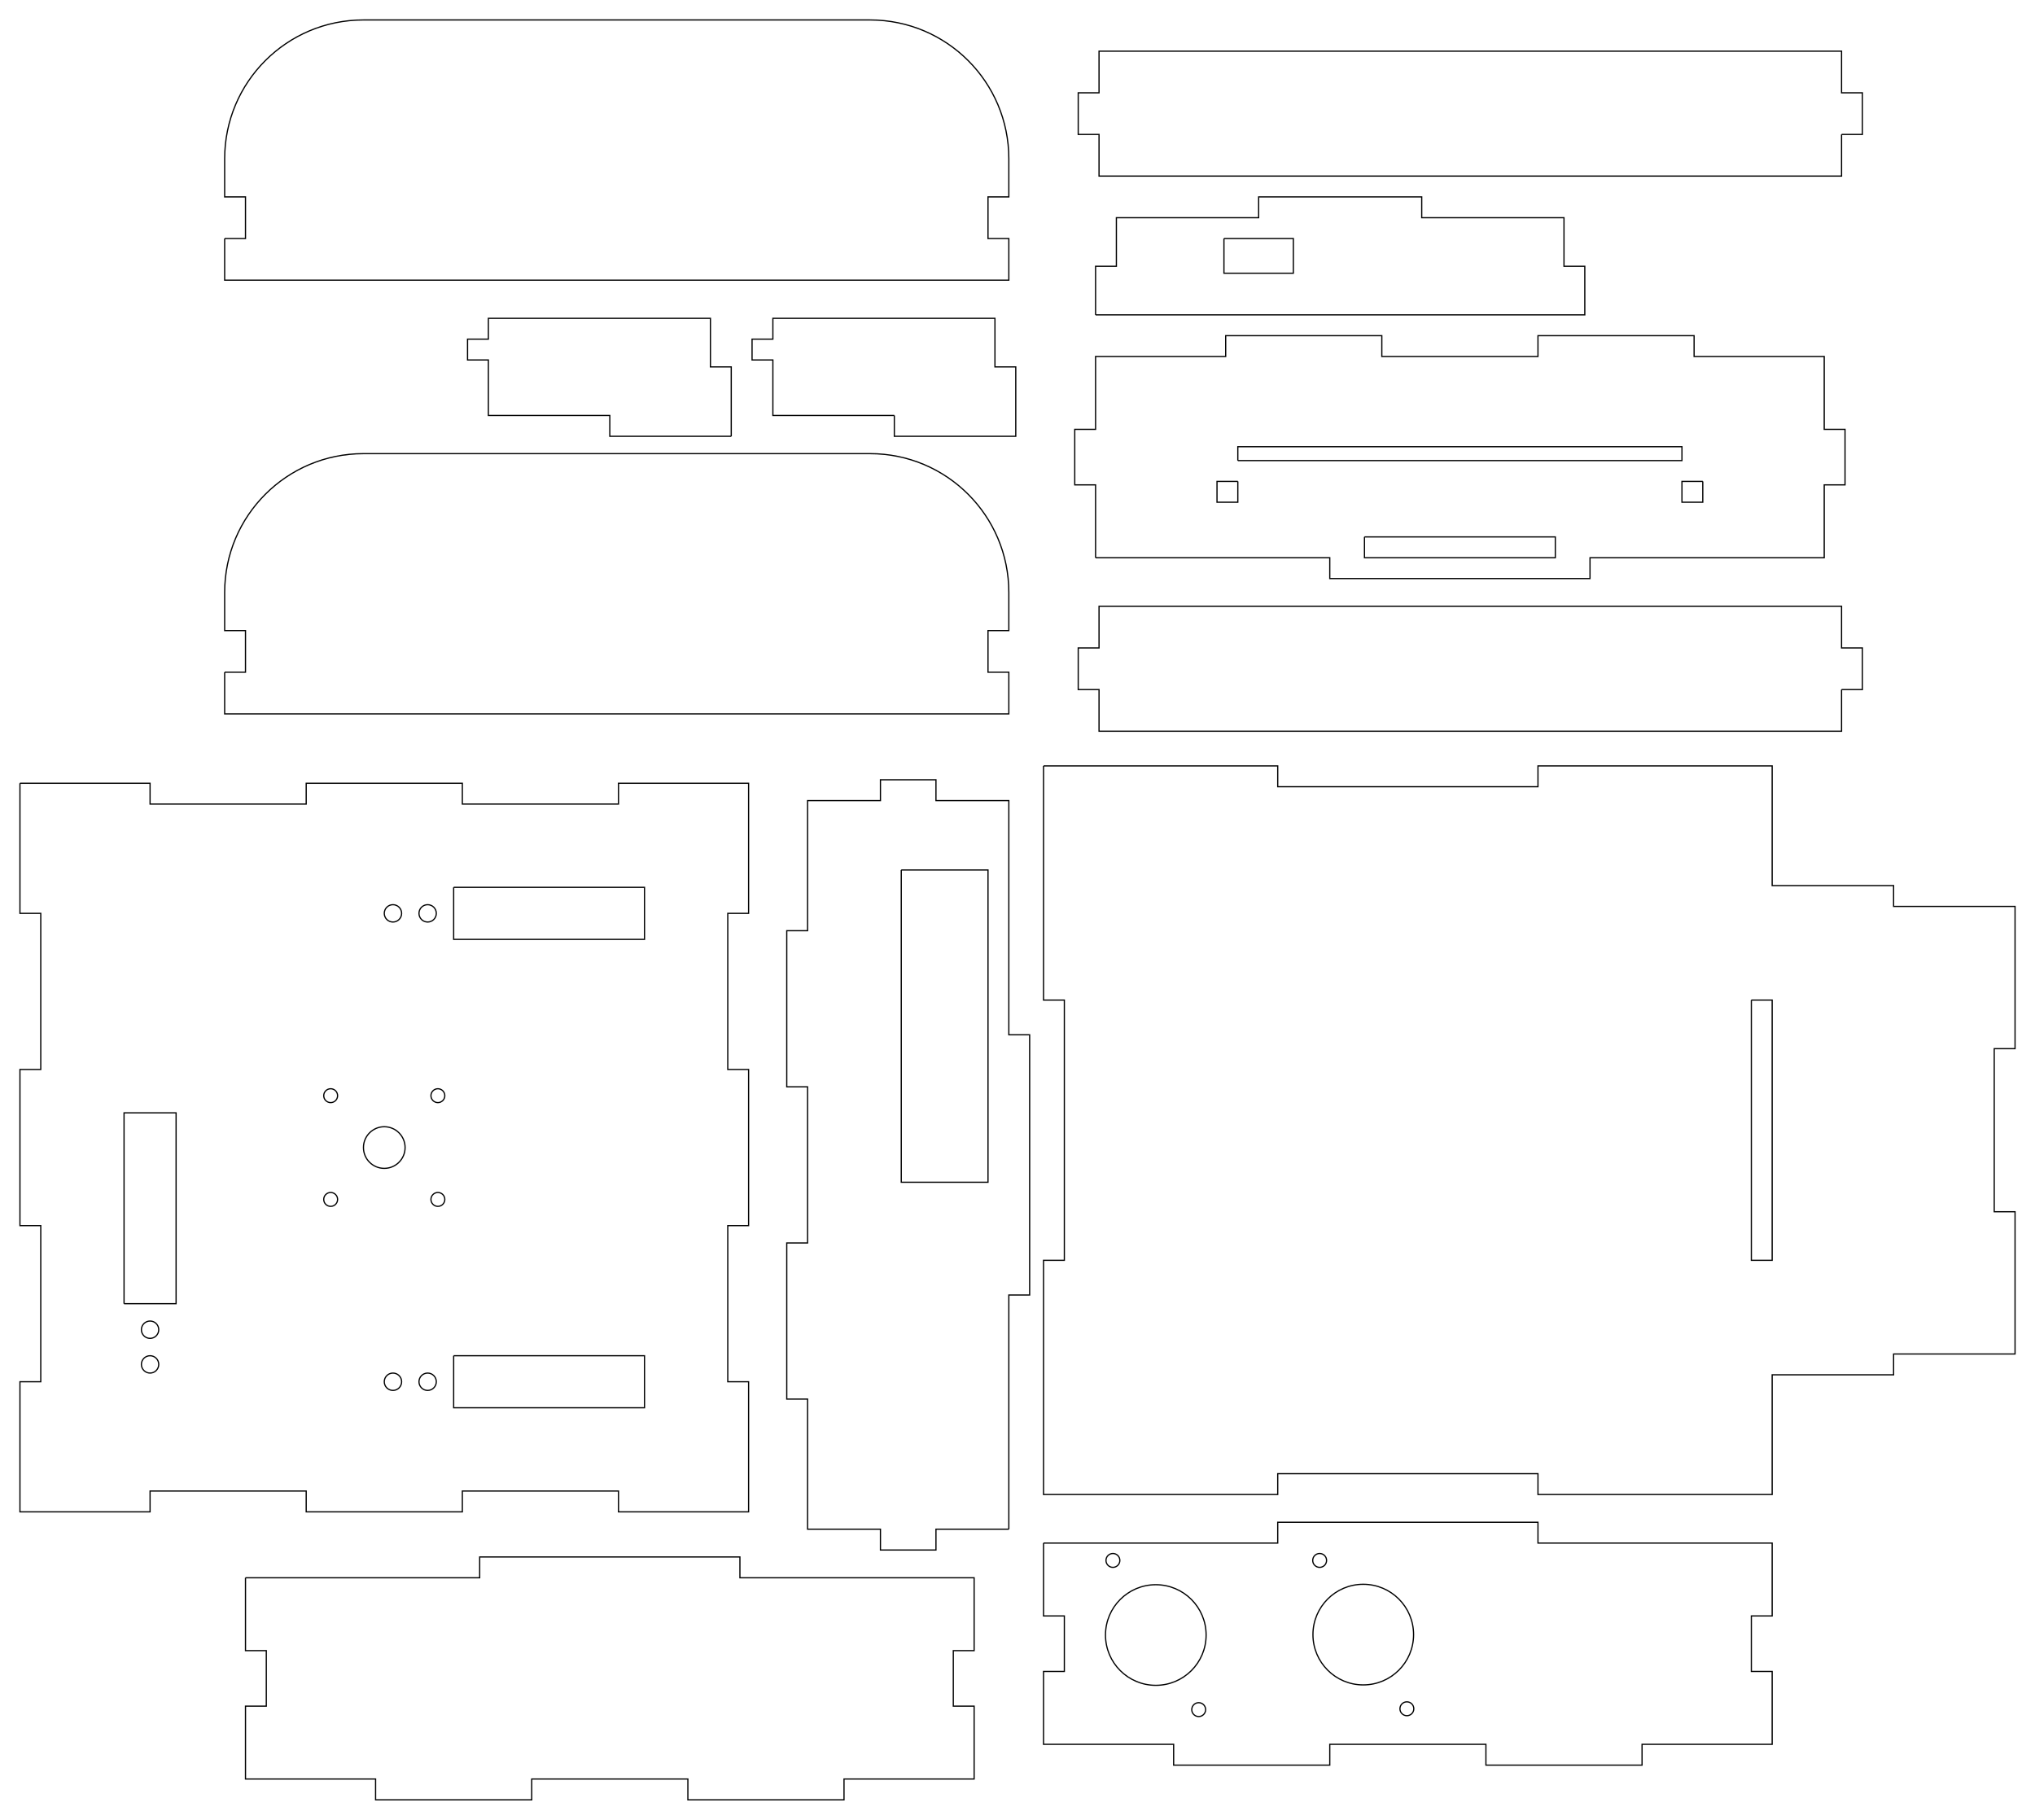
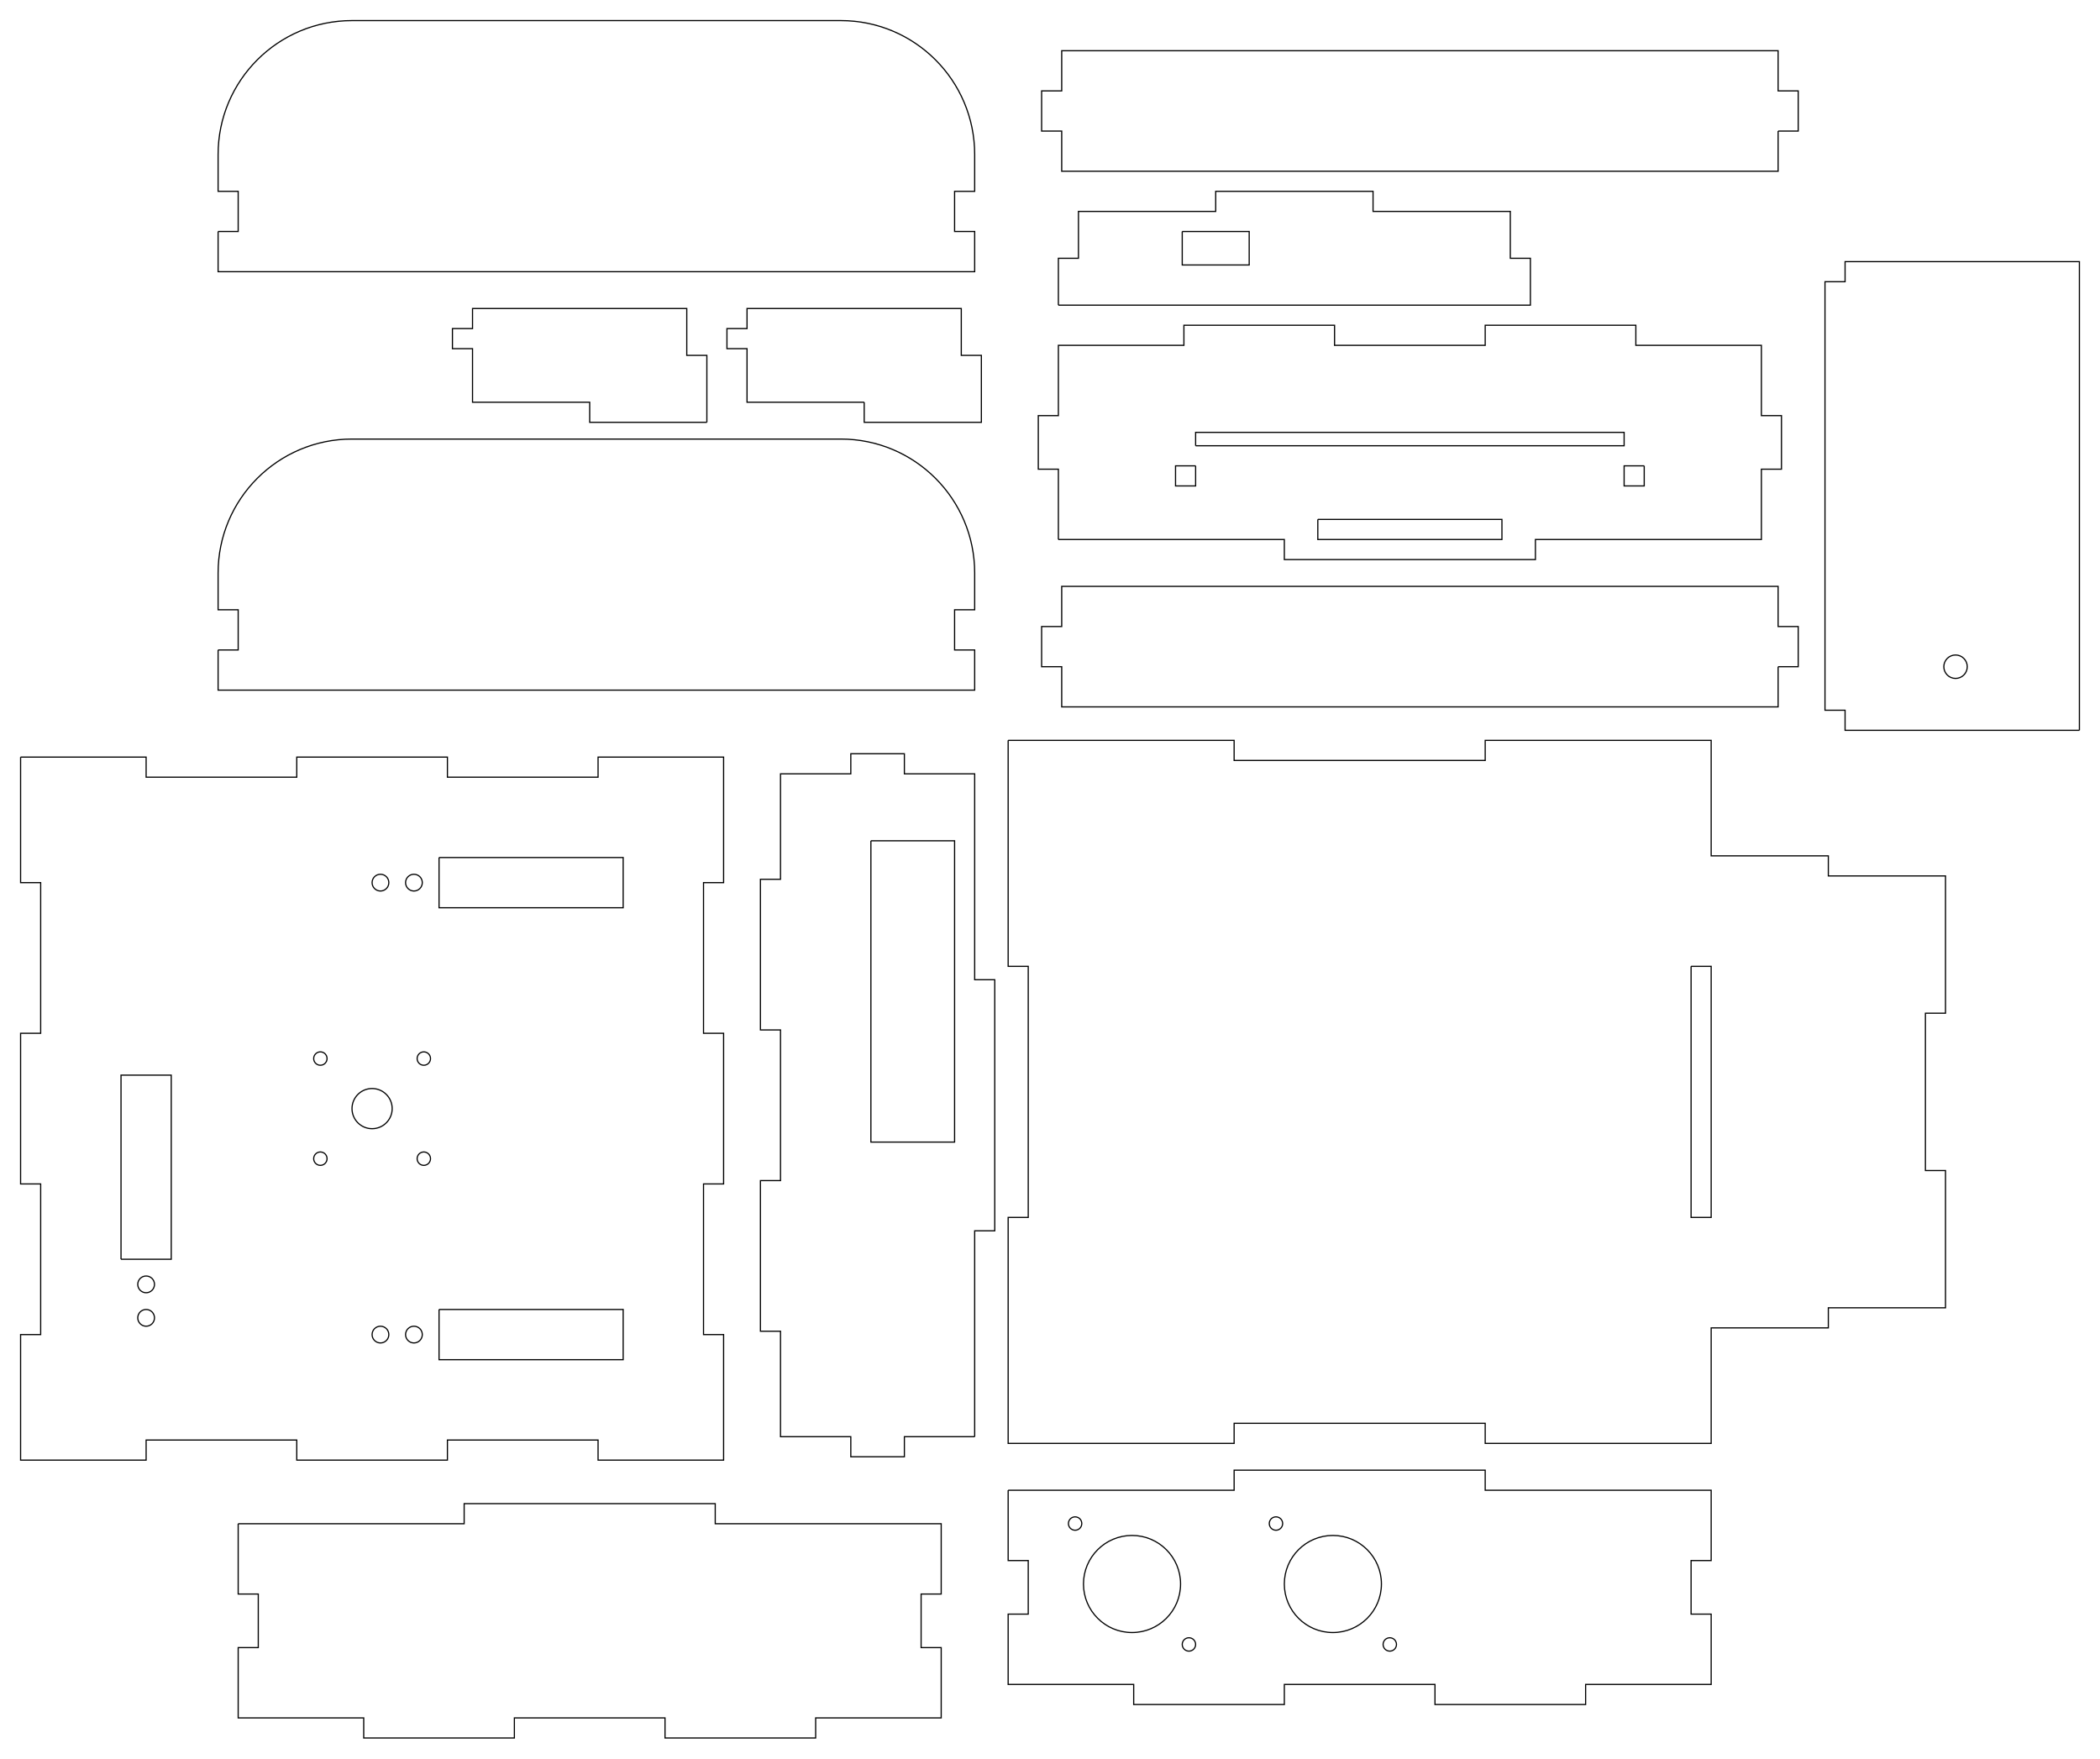
- <svg xmlns="http://www.w3.org/2000/svg" width="586.5mm" height="524.5mm" viewBox="0 0 586.5 524.5" version="1.1">
-   <g id="Sketch" transform="translate(300.75,220.75) scale(1,-1)">
-     <path id="Sketch_w0000" d="M 230.0 22.0 L 236.0 22.0 L 236.0 34.0 L 230.0 34.0 L 230.0 46.0 L 16.0 46.0 L 16.0 34.0 L 10.0 34.0 L 10.0 22.0 L 16.0 22.0 L 16.0 10.0 L 230.0 10.0 L 230.0 22.0 " stroke="#000000" stroke-width="0.35 px" style="stroke-width:0.35;stroke-miterlimit:4;stroke-dasharray:none;fill:none;fill-rule: evenodd " />
+ <svg xmlns="http://www.w3.org/2000/svg" width="627.3mm" height="525.3mm" viewBox="0 0 627.3 525.3" version="1.1">
+   <g id="Sketch014" transform="translate(301.15,221.15) scale(1,-1)">
+     <path id="Sketch014_w0000" d="M -236.0 152.0 L -230.0 152.0 L -230.0 164.0 L -236.0 164.0 L -236.0 175.0 A 40.0 40.0 0 0 0 -196.0 215.0 L -50.0 215.0 A 40.0 40.0 0 0 0 -10 175 L -10.0 164.0 L -16.0 164.0 L -16.0 152.0 L -10.0 152.0 L -10.0 140.0 L -236.0 140.0 L -236.0 152.0 " stroke="#000000" stroke-width="0.35 px" style="stroke-width:0.35;stroke-miterlimit:4;stroke-dasharray:none;fill:none;fill-rule: evenodd " />
  </g>
-   <g id="Sketch014" transform="translate(300.75,220.75) scale(1,-1)">
-     <path id="Sketch014_w0000" d="M -236.0 152.0 L -230.0 152.0 L -230.0 164.0 L -236.0 164.0 L -236.0 175.0 A 40.0 40.0 0 0 0 -196.0 215.0 L -50.0 215.0 A 40.0 40.0 0 0 0 -10 175 L -10 164.0 L -16.0 164.0 L -16.0 152.0 L -10.0 152.0 L -10.0 140.0 L -236.0 140.0 L -236.0 152.0 " stroke="#000000" stroke-width="0.35 px" style="stroke-width:0.35;stroke-miterlimit:4;stroke-dasharray:none;fill:none;fill-rule: evenodd " />
-   </g>
-   <g id="Sketch001" transform="translate(300.75,220.75) scale(1,-1)">
+   <g id="Sketch001" transform="translate(301.15,221.15) scale(1,-1)">
    <path id="Sketch001_w0000" d="M -236.0 27.0 L -230.0 27.0 L -230.0 39.0 L -236.0 39.0 L -236.0 50.0 A 40.0 40.0 0 0 0 -196.0 90.0 L -50.0 90.0 A 40.0 40.0 0 0 0 -10 50 L -10 39.0 L -16.0 39.0 L -16.0 27.0 L -10.0 27.0 L -10.0 15.0 L -236.0 15.0 L -236.0 27.0 " stroke="#000000" stroke-width="0.35 px" style="stroke-width:0.35;stroke-miterlimit:4;stroke-dasharray:none;fill:none;fill-rule: evenodd " />
  </g>
-   <g id="Sketch002" transform="translate(300.75,220.75) scale(1,-1)">
-     <path id="Sketch002_w0000" d="M 0.0 0.0 L 0.0 -67.5 L 6.0 -67.5 L 6.0 -142.5 L 0.0 -142.5 L 0.0 -210.0 L 67.5 -210.0 L 67.5 -204.0 L 142.5 -204.0 L 142.5 -210.0 L 210.0 -210.0 L 210.0 -175.5 L 245.0 -175.5 L 245.0 -169.5 L 280.0 -169.5 L 280.0 -128.5 L 274.0 -128.5 L 274.0 -81.5 L 280.0 -81.5 L 280.0 -40.5 L 245.0 -40.5 L 245.0 -34.5 L 210.0 -34.5 L 210.0 0.0 L 142.5 0.0 L 142.5 -6.0 L 67.5 -6.0 L 67.5 0.0 L 0.0 0.0 " stroke="#000000" stroke-width="0.35 px" style="stroke-width:0.35;stroke-miterlimit:4;stroke-dasharray:none;fill:none;fill-rule: evenodd " />
-     <path id="Sketch002_w0001" d="M 204.0 -67.5 L 210.0 -67.5 L 210.0 -142.5 L 204.0 -142.5 L 204.0 -67.5 " stroke="#000000" stroke-width="0.35 px" style="stroke-width:0.35;stroke-miterlimit:4;stroke-dasharray:none;fill:none;fill-rule: evenodd " />
+   <g id="Sketch003" transform="translate(301.15,221.15) scale(1,-1)">
+     <path id="Sketch003_w0000" d="M 0.0 -224.0 L 67.5 -224.0 L 67.5 -218.0 L 142.5 -218.0 L 142.5 -224.0 L 210.0 -224.0 L 210.0 -245.0 L 204.0 -245.0 L 204.0 -261.0 L 210.0 -261.0 L 210.0 -282.0 L 172.5 -282.0 L 172.5 -288.0 L 127.5 -288.0 L 127.5 -282.0 L 82.5 -282.0 L 82.5 -288.0 L 37.5 -288.0 L 37.5 -282.0 L 0.0 -282.0 L 0.0 -261.0 L 6.0 -261.0 L 6.0 -245.0 L 0.0 -245.0 L 0.0 -224.0 " stroke="#000000" stroke-width="0.35 px" style="stroke-width:0.35;stroke-miterlimit:4;stroke-dasharray:none;fill:none;fill-rule: evenodd " />
+     <circle cx="37.0" cy="-252.0" r="14.5" stroke="#000000" stroke-width="0.35 px" style="stroke-width:0.35;stroke-miterlimit:4;stroke-dasharray:none;fill:none" />
+     <circle cx="20.0" cy="-233.943" r="2.0" stroke="#000000" stroke-width="0.35 px" style="stroke-width:0.35;stroke-miterlimit:4;stroke-dasharray:none;fill:none" />
+     <circle cx="54.0" cy="-270.057" r="2.0" stroke="#000000" stroke-width="0.35 px" style="stroke-width:0.35;stroke-miterlimit:4;stroke-dasharray:none;fill:none" />
+     <circle cx="114.0" cy="-270.057" r="2.0" stroke="#000000" stroke-width="0.35 px" style="stroke-width:0.35;stroke-miterlimit:4;stroke-dasharray:none;fill:none" />
+     <circle cx="97.0" cy="-252.0" r="14.5" stroke="#000000" stroke-width="0.35 px" style="stroke-width:0.35;stroke-miterlimit:4;stroke-dasharray:none;fill:none" />
+     <circle cx="80.0" cy="-233.943" r="2.0" stroke="#000000" stroke-width="0.35 px" style="stroke-width:0.35;stroke-miterlimit:4;stroke-dasharray:none;fill:none" />
  </g>
-   <g id="Sketch003" transform="translate(300.75,220.75) scale(1,-1)">
-     <path id="Sketch003_w0000" d="M 0.0 -224.0 L 67.5 -224.0 L 67.5 -218.0 L 142.5 -218.0 L 142.5 -224.0 L 210.0 -224.0 L 210.0 -245.0 L 204.0 -245.0 L 204.0 -261.0 L 210.0 -261.0 L 210.0 -282.0 L 172.5 -282.0 L 172.5 -288.0 L 127.5 -288.0 L 127.5 -282.0 L 82.5 -282.0 L 82.5 -288.0 L 37.5 -288.0 L 37.5 -282.0 L 0.0 -282.0 L 0.0 -261.0 L 6.0 -261.0 L 6.0 -245.0 L 0.0 -245.0 L 0.0 -224.0 " stroke="#000000" stroke-width="0.35 px" style="stroke-width:0.35;stroke-miterlimit:4;stroke-dasharray:none;fill:none;fill-rule: evenodd " />
-     <circle cx="32.361" cy="-250.5" r="14.5" stroke="#000000" stroke-width="0.35 px" style="stroke-width:0.35;stroke-miterlimit:4;stroke-dasharray:none;fill:none" />
-     <circle cx="20.0" cy="-229.0" r="2.0" stroke="#000000" stroke-width="0.35 px" style="stroke-width:0.35;stroke-miterlimit:4;stroke-dasharray:none;fill:none" />
-     <circle cx="44.722" cy="-272.0" r="2.0" stroke="#000000" stroke-width="0.35 px" style="stroke-width:0.35;stroke-miterlimit:4;stroke-dasharray:none;fill:none" />
-     <circle cx="104.721" cy="-271.756" r="2.0" stroke="#000000" stroke-width="0.35 px" style="stroke-width:0.35;stroke-miterlimit:4;stroke-dasharray:none;fill:none" />
-     <circle cx="92.15" cy="-250.378" r="14.5" stroke="#000000" stroke-width="0.35 px" style="stroke-width:0.35;stroke-miterlimit:4;stroke-dasharray:none;fill:none" />
-     <circle cx="79.58" cy="-229.0" r="2.0" stroke="#000000" stroke-width="0.35 px" style="stroke-width:0.35;stroke-miterlimit:4;stroke-dasharray:none;fill:none" />
-   </g>
-   <g id="Sketch005" transform="translate(300.75,220.75) scale(1,-1)">
-     <path id="Sketch005_w0000" d="M -10.0 -220.0 L -31.0 -220.0 L -31.0 -226.0 L -47.0 -226.0 L -47.0 -220.0 L -68.0 -220.0 L -68.0 -182.5 L -74.0 -182.5 L -74.0 -137.5 L -68.0 -137.5 L -68.0 -92.5 L -74.0 -92.5 L -74.0 -47.5 L -68.0 -47.5 L -68.0 -10.0 L -47.0 -10.0 L -47.0 -4.0 L -31.0 -4.0 L -31.0 -10.0 L -10.0 -10.0 L -10.0 -77.5 L -4.0 -77.5 L -4.0 -152.5 L -10.0 -152.5 L -10.0 -220.0 " stroke="#000000" stroke-width="0.35 px" style="stroke-width:0.35;stroke-miterlimit:4;stroke-dasharray:none;fill:none;fill-rule: evenodd " />
+   <g id="Sketch005" transform="translate(301.15,221.15) scale(1,-1)">
+     <path id="Sketch005_w0000" d="M -10.0 -208.0 L -31.0 -208.0 L -31.0 -214.0 L -47.0 -214.0 L -47.0 -208.0 L -68.0 -208.0 L -68.0 -176.5 L -74.0 -176.5 L -74.0 -131.5 L -68.0 -131.5 L -68.0 -86.5 L -74.0 -86.5 L -74.0 -41.5 L -68.0 -41.5 L -68.0 -10.0 L -47.0 -10.0 L -47.0 -4.0 L -31.0 -4.0 L -31.0 -10.0 L -10.0 -10.0 L -10.0 -71.5 L -4.0 -71.5 L -4.0 -146.5 L -10.0 -146.5 L -10.0 -208.0 " stroke="#000000" stroke-width="0.35 px" style="stroke-width:0.35;stroke-miterlimit:4;stroke-dasharray:none;fill:none;fill-rule: evenodd " />
    <path id="Sketch005_w0001" d="M -41.0 -30.0 L -16.0 -30.0 L -16.0 -120.0 L -41.0 -120.0 L -41.0 -30.0 " stroke="#000000" stroke-width="0.35 px" style="stroke-width:0.35;stroke-miterlimit:4;stroke-dasharray:none;fill:none;fill-rule: evenodd " />
  </g>
-   <g id="Sketch006" transform="translate(300.75,220.75) scale(1,-1)">
+   <g id="Sketch006" transform="translate(301.15,221.15) scale(1,-1)">
    <path id="Sketch006_w0000" d="M -295.0 -5.0 L -257.5 -5.0 L -257.5 -11.0 L -212.5 -11.0 L -212.5 -5.0 L -167.5 -5.0 L -167.5 -11.0 L -122.5 -11.0 L -122.5 -5.0 L -85.0 -5.0 L -85.0 -42.5 L -91.0 -42.5 L -91.0 -87.5 L -85.0 -87.5 L -85.0 -132.5 L -91.0 -132.5 L -91.0 -177.5 L -85.0 -177.5 L -85.0 -215.0 L -122.5 -215.0 L -122.5 -209.0 L -167.5 -209.0 L -167.5 -215.0 L -212.5 -215.0 L -212.5 -209.0 L -257.5 -209.0 L -257.5 -215.0 L -295.0 -215.0 L -295.0 -177.5 L -289.0 -177.5 L -289.0 -132.5 L -295.0 -132.5 L -295.0 -87.5 L -289.0 -87.5 L -289.0 -42.5 L -295.0 -42.5 L -295.0 -5.0 " stroke="#000000" stroke-width="0.35 px" style="stroke-width:0.35;stroke-miterlimit:4;stroke-dasharray:none;fill:none;fill-rule: evenodd " />
    <circle cx="-190.0" cy="-110.0" r="6.0" stroke="#000000" stroke-width="0.35 px" style="stroke-width:0.35;stroke-miterlimit:4;stroke-dasharray:none;fill:none" />
    <circle cx="-174.55" cy="-95.049" r="2.0" stroke="#000000" stroke-width="0.35 px" style="stroke-width:0.35;stroke-miterlimit:4;stroke-dasharray:none;fill:none" />
    <circle cx="-205.45" cy="-95.049" r="2.0" stroke="#000000" stroke-width="0.35 px" style="stroke-width:0.35;stroke-miterlimit:4;stroke-dasharray:none;fill:none" />
    <circle cx="-205.45" cy="-124.951" r="2.0" stroke="#000000" stroke-width="0.35 px" style="stroke-width:0.35;stroke-miterlimit:4;stroke-dasharray:none;fill:none" />
    <circle cx="-174.55" cy="-124.951" r="2.0" stroke="#000000" stroke-width="0.35 px" style="stroke-width:0.35;stroke-miterlimit:4;stroke-dasharray:none;fill:none" />
    <path id="Sketch006_w0006" d="M -265.0 -155.0 L -250.0 -155.0 L -250.0 -100.0 L -265.0 -100.0 L -265.0 -155.0 " stroke="#000000" stroke-width="0.35 px" style="stroke-width:0.35;stroke-miterlimit:4;stroke-dasharray:none;fill:none;fill-rule: evenodd " />
    <circle cx="-257.5" cy="-172.5" r="2.5" stroke="#000000" stroke-width="0.35 px" style="stroke-width:0.35;stroke-miterlimit:4;stroke-dasharray:none;fill:none" />
    <circle cx="-257.5" cy="-162.5" r="2.5" stroke="#000000" stroke-width="0.35 px" style="stroke-width:0.35;stroke-miterlimit:4;stroke-dasharray:none;fill:none" />
    <path id="Sketch006_w0009" d="M -170.0 -170.0 L -115.0 -170.0 L -115.0 -185.0 L -170.0 -185.0 L -170.0 -170.0 " stroke="#000000" stroke-width="0.35 px" style="stroke-width:0.35;stroke-miterlimit:4;stroke-dasharray:none;fill:none;fill-rule: evenodd " />
    <circle cx="-177.5" cy="-177.5" r="2.5" stroke="#000000" stroke-width="0.35 px" style="stroke-width:0.35;stroke-miterlimit:4;stroke-dasharray:none;fill:none" />
    <circle cx="-187.5" cy="-177.5" r="2.5" stroke="#000000" stroke-width="0.35 px" style="stroke-width:0.35;stroke-miterlimit:4;stroke-dasharray:none;fill:none" />
    <path id="Sketch006_w0012" d="M -170.0 -35.0 L -115.0 -35.0 L -115.0 -50.0 L -170.0 -50.0 L -170.0 -35.0 " stroke="#000000" stroke-width="0.35 px" style="stroke-width:0.35;stroke-miterlimit:4;stroke-dasharray:none;fill:none;fill-rule: evenodd " />
    <circle cx="-177.5" cy="-42.5" r="2.5" stroke="#000000" stroke-width="0.35 px" style="stroke-width:0.35;stroke-miterlimit:4;stroke-dasharray:none;fill:none" />
    <circle cx="-187.5" cy="-42.5" r="2.5" stroke="#000000" stroke-width="0.35 px" style="stroke-width:0.35;stroke-miterlimit:4;stroke-dasharray:none;fill:none" />
  </g>
-   <g id="Sketch007" transform="translate(300.75,220.75) scale(1,-1)">
+   <g id="Sketch007" transform="translate(301.15,221.15) scale(1,-1)">
    <path id="Sketch007_w0000" d="M 15.0 60.0 L 82.5 60.0 L 82.5 54.0 L 157.5 54.0 L 157.5 60.0 L 225.0 60.0 L 225.0 81.0 L 231.0 81.0 L 231.0 97.0 L 225.0 97.0 L 225.0 118.0 L 187.5 118.0 L 187.5 124.0 L 142.5 124.0 L 142.5 118.0 L 97.5 118.0 L 97.5 124.0 L 52.5 124.0 L 52.5 118.0 L 15.0 118.0 L 15.0 97.0 L 9.0 97.0 L 9.0 81.0 L 15.0 81.0 L 15.0 60.0 " stroke="#000000" stroke-width="0.35 px" style="stroke-width:0.35;stroke-miterlimit:4;stroke-dasharray:none;fill:none;fill-rule: evenodd " />
    <path id="Sketch007_w0001" d="M 92.5 66.0 L 147.5 66.0 L 147.5 60.0 L 92.5 60.0 L 92.5 66.0 " stroke="#000000" stroke-width="0.35 px" style="stroke-width:0.35;stroke-miterlimit:4;stroke-dasharray:none;fill:none;fill-rule: evenodd " />
    <path id="Sketch007_w0002" d="M 56.0 88.0 L 184.0 88.0 L 184.0 92.0 L 56.0 92.0 L 56.0 88.0 " stroke="#000000" stroke-width="0.35 px" style="stroke-width:0.35;stroke-miterlimit:4;stroke-dasharray:none;fill:none;fill-rule: evenodd " />
    <path id="Sketch007_w0003" d="M 190.0 82.0 L 184.0 82.0 L 184.0 76.0 L 190.0 76.0 L 190.0 82.0 " stroke="#000000" stroke-width="0.35 px" style="stroke-width:0.35;stroke-miterlimit:4;stroke-dasharray:none;fill:none;fill-rule: evenodd " />
    <path id="Sketch007_w0004" d="M 56.0 82.0 L 50.0 82.0 L 50.0 76.0 L 56.0 76.0 L 56.0 82.0 " stroke="#000000" stroke-width="0.35 px" style="stroke-width:0.35;stroke-miterlimit:4;stroke-dasharray:none;fill:none;fill-rule: evenodd " />
  </g>
-   <g id="Sketch008" transform="translate(300.75,220.75) scale(1,-1)">
+   <g id="Sketch002" transform="translate(301.15,221.15) scale(1,-1)">
+     <path id="Sketch002_w0000" d="M 0.0 0.0 L 0.0 -67.5 L 6.0 -67.5 L 6.0 -142.5 L 0.0 -142.5 L 0.0 -210.0 L 67.5 -210.0 L 67.5 -204.0 L 142.5 -204.0 L 142.5 -210.0 L 210.0 -210.0 L 210.0 -175.5 L 245.0 -175.5 L 245.0 -169.5 L 280.0 -169.5 L 280.0 -128.5 L 274.0 -128.5 L 274.0 -81.5 L 280.0 -81.5 L 280.0 -40.5 L 245.0 -40.5 L 245.0 -34.5 L 210.0 -34.5 L 210.0 0.0 L 142.5 0.0 L 142.5 -6.0 L 67.5 -6.0 L 67.5 0.0 L 0.0 0.0 " stroke="#000000" stroke-width="0.35 px" style="stroke-width:0.35;stroke-miterlimit:4;stroke-dasharray:none;fill:none;fill-rule: evenodd " />
+     <path id="Sketch002_w0001" d="M 204.0 -67.5 L 210.0 -67.5 L 210.0 -142.5 L 204.0 -142.5 L 204.0 -67.5 " stroke="#000000" stroke-width="0.35 px" style="stroke-width:0.35;stroke-miterlimit:4;stroke-dasharray:none;fill:none;fill-rule: evenodd " />
+   </g>
+   <g id="Sketch" transform="translate(301.15,221.15) scale(1,-1)">
+     <path id="Sketch_w0000" d="M 230.0 22.0 L 236.0 22.0 L 236.0 34.0 L 230.0 34.0 L 230.0 46.0 L 16.0 46.0 L 16.0 34.0 L 10.0 34.0 L 10.0 22.0 L 16.0 22.0 L 16.0 10.0 L 230.0 10.0 L 230.0 22.0 " stroke="#000000" stroke-width="0.35 px" style="stroke-width:0.35;stroke-miterlimit:4;stroke-dasharray:none;fill:none;fill-rule: evenodd " />
+   </g>
+   <g id="Sketch008" transform="translate(301.15,221.15) scale(1,-1)">
    <path id="Sketch008_w0000" d="M -43.0 101.0 L -78.0 101.0 L -78.0 117.0 L -84.0 117.0 L -84.0 123.0 L -78.0 123.0 L -78.0 129.0 L -14.0 129.0 L -14.0 115.0 L -8.0 115.0 L -8.0 95.0 L -43.0 95.0 L -43.0 101.0 " stroke="#000000" stroke-width="0.35 px" style="stroke-width:0.35;stroke-miterlimit:4;stroke-dasharray:none;fill:none;fill-rule: evenodd " />
  </g>
-   <g id="Sketch009" transform="translate(300.75,220.75) scale(1,-1)">
+   <g id="Sketch009" transform="translate(301.15,221.15) scale(1,-1)">
    <path id="Sketch009_w0000" d="M -90.0 95.0 L -125.0 95.0 L -125.0 101.0 L -160.0 101.0 L -160.0 117.0 L -166.0 117.0 L -166.0 123.0 L -160.0 123.0 L -160.0 129.0 L -96.0 129.0 L -96.0 115.0 L -90.0 115.0 L -90.0 95.0 " stroke="#000000" stroke-width="0.35 px" style="stroke-width:0.35;stroke-miterlimit:4;stroke-dasharray:none;fill:none;fill-rule: evenodd " />
  </g>
-   <g id="Sketch010" transform="translate(300.75,220.75) scale(1,-1)">
+   <g id="Sketch010" transform="translate(301.15,221.15) scale(1,-1)">
    <path id="Sketch010_w0000" d="M 15.0 130.0 L 156.0 130.0 L 156.0 144.0 L 150.0 144.0 L 150.0 158.0 L 109.0 158.0 L 109.0 164.0 L 62.0 164.0 L 62.0 158.0 L 21.0 158.0 L 21.0 144.0 L 15.0 144.0 L 15.0 130.0 " stroke="#000000" stroke-width="0.35 px" style="stroke-width:0.35;stroke-miterlimit:4;stroke-dasharray:none;fill:none;fill-rule: evenodd " />
    <path id="Sketch010_w0001" d="M 52.0 152.0 L 72.0 152.0 L 72.0 142.0 L 52.0 142.0 L 52.0 152.0 " stroke="#000000" stroke-width="0.35 px" style="stroke-width:0.35;stroke-miterlimit:4;stroke-dasharray:none;fill:none;fill-rule: evenodd " />
  </g>
-   <g id="Sketch013" transform="translate(300.75,220.75) scale(1,-1)">
+   <g id="Sketch011" transform="translate(301.15,221.15) scale(1,-1)">
+     <path id="Sketch011_w0000" d="M 320.0 3.0 L 320.0 143.0 L 250.0 143.0 L 250.0 137.0 L 244.0 137.0 L 244.0 9.0 L 250.0 9.0 L 250.0 3.0 L 320.0 3.0 " stroke="#000000" stroke-width="0.35 px" style="stroke-width:0.35;stroke-miterlimit:4;stroke-dasharray:none;fill:none;fill-rule: evenodd " />
+     <circle cx="283.0" cy="22.0" r="3.5" stroke="#000000" stroke-width="0.35 px" style="stroke-width:0.35;stroke-miterlimit:4;stroke-dasharray:none;fill:none" />
+   </g>
+   <g id="Sketch012" transform="translate(301.15,221.15) scale(1,-1)">
+     <path id="Sketch012_w0000" d="M -230.0 -234.0 L -162.5 -234.0 L -162.5 -228.0 L -87.5 -228.0 L -87.5 -234.0 L -20.0 -234.0 L -20.0 -255.0 L -26.0 -255.0 L -26.0 -271.0 L -20.0 -271.0 L -20.0 -292.0 L -57.5 -292.0 L -57.5 -298.0 L -102.5 -298.0 L -102.5 -292.0 L -147.5 -292.0 L -147.5 -298.0 L -192.5 -298.0 L -192.5 -292.0 L -230.0 -292.0 L -230.0 -271.0 L -224.0 -271.0 L -224.0 -255.0 L -230.0 -255.0 L -230.0 -234.0 " stroke="#000000" stroke-width="0.35 px" style="stroke-width:0.35;stroke-miterlimit:4;stroke-dasharray:none;fill:none;fill-rule: evenodd " />
+   </g>
+   <g id="Sketch013" transform="translate(301.15,221.15) scale(1,-1)">
    <path id="Sketch013_w0000" d="M 230.0 182.0 L 236.0 182.0 L 236.0 194.0 L 230.0 194.0 L 230.0 206.0 L 16.0 206.0 L 16.0 194.0 L 10.0 194.0 L 10.0 182.0 L 16.0 182.0 L 16.0 170.0 L 230.0 170.0 L 230.0 182.0 " stroke="#000000" stroke-width="0.35 px" style="stroke-width:0.35;stroke-miterlimit:4;stroke-dasharray:none;fill:none;fill-rule: evenodd " />
  </g>
-   <g id="Sketch012" transform="translate(300.75,220.75) scale(1,-1)">
-     <path id="Sketch012_w0000" d="M -230.0 -234.0 L -162.5 -234.0 L -162.5 -228.0 L -87.5 -228.0 L -87.5 -234.0 L -20.0 -234.0 L -20.0 -255.0 L -26.0 -255.0 L -26.0 -271.0 L -20.0 -271.0 L -20.0 -292.0 L -57.5 -292.0 L -57.5 -298.0 L -102.5 -298.0 L -102.5 -292.0 L -147.5 -292.0 L -147.5 -298.0 L -192.5 -298.0 L -192.5 -292.0 L -230.0 -292.0 L -230.0 -271.0 L -224.0 -271.0 L -224.0 -255.0 L -230.0 -255.0 L -230.0 -234.0 " stroke="#000000" stroke-width="0.35 px" style="stroke-width:0.35;stroke-miterlimit:4;stroke-dasharray:none;fill:none;fill-rule: evenodd " />
-   </g>
</svg>
